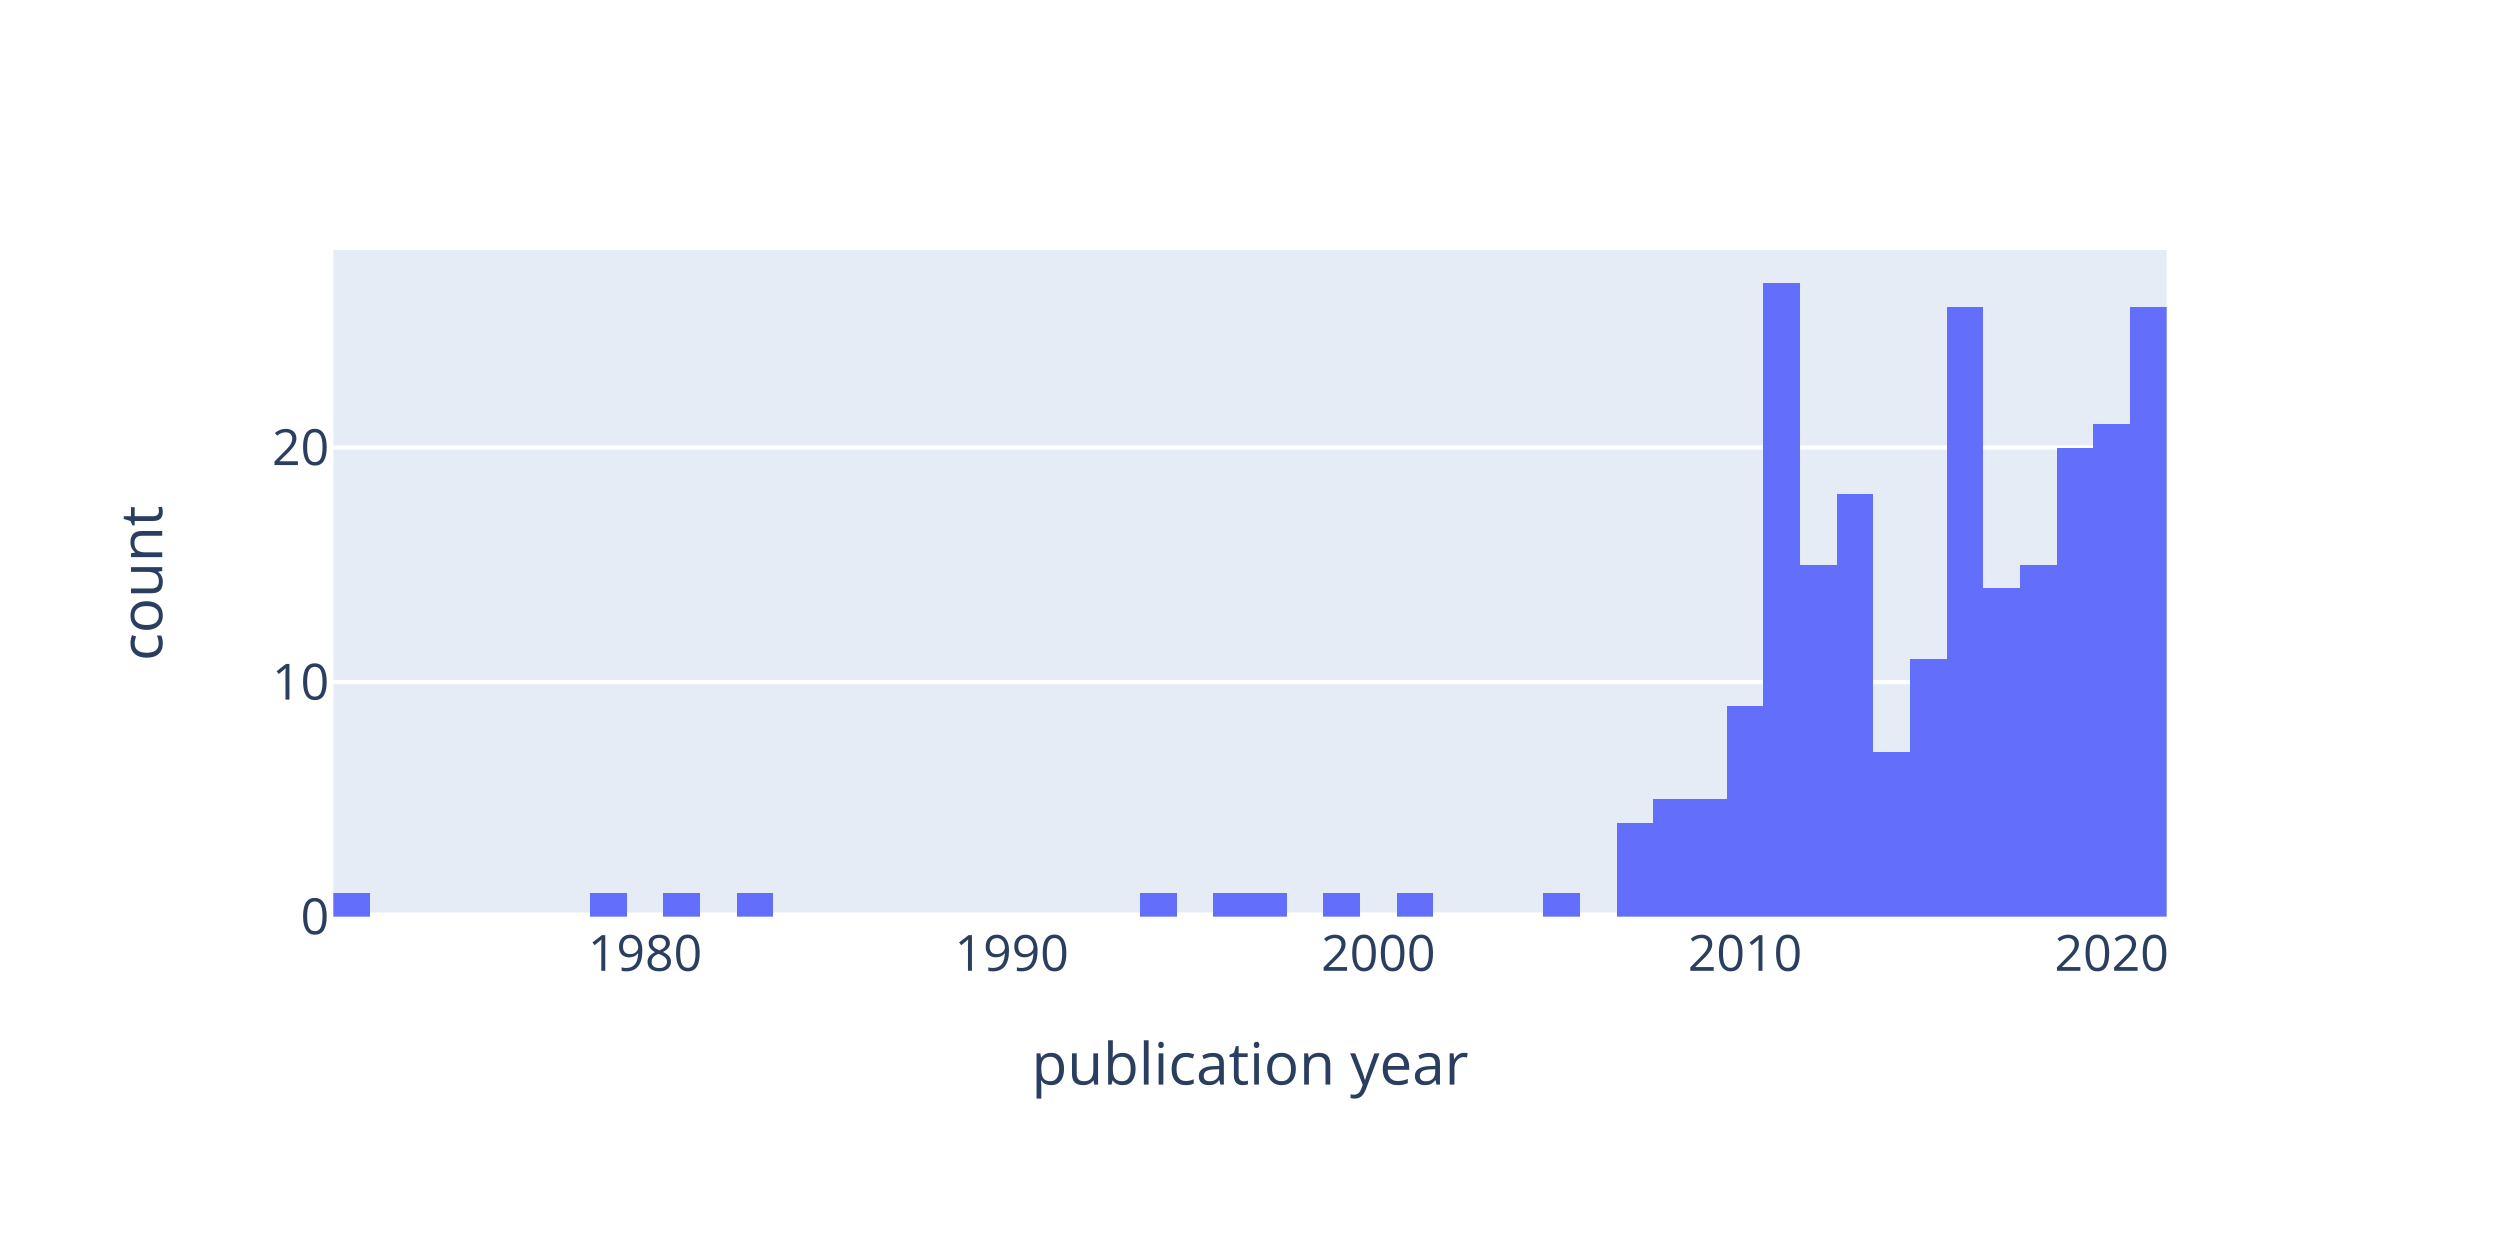
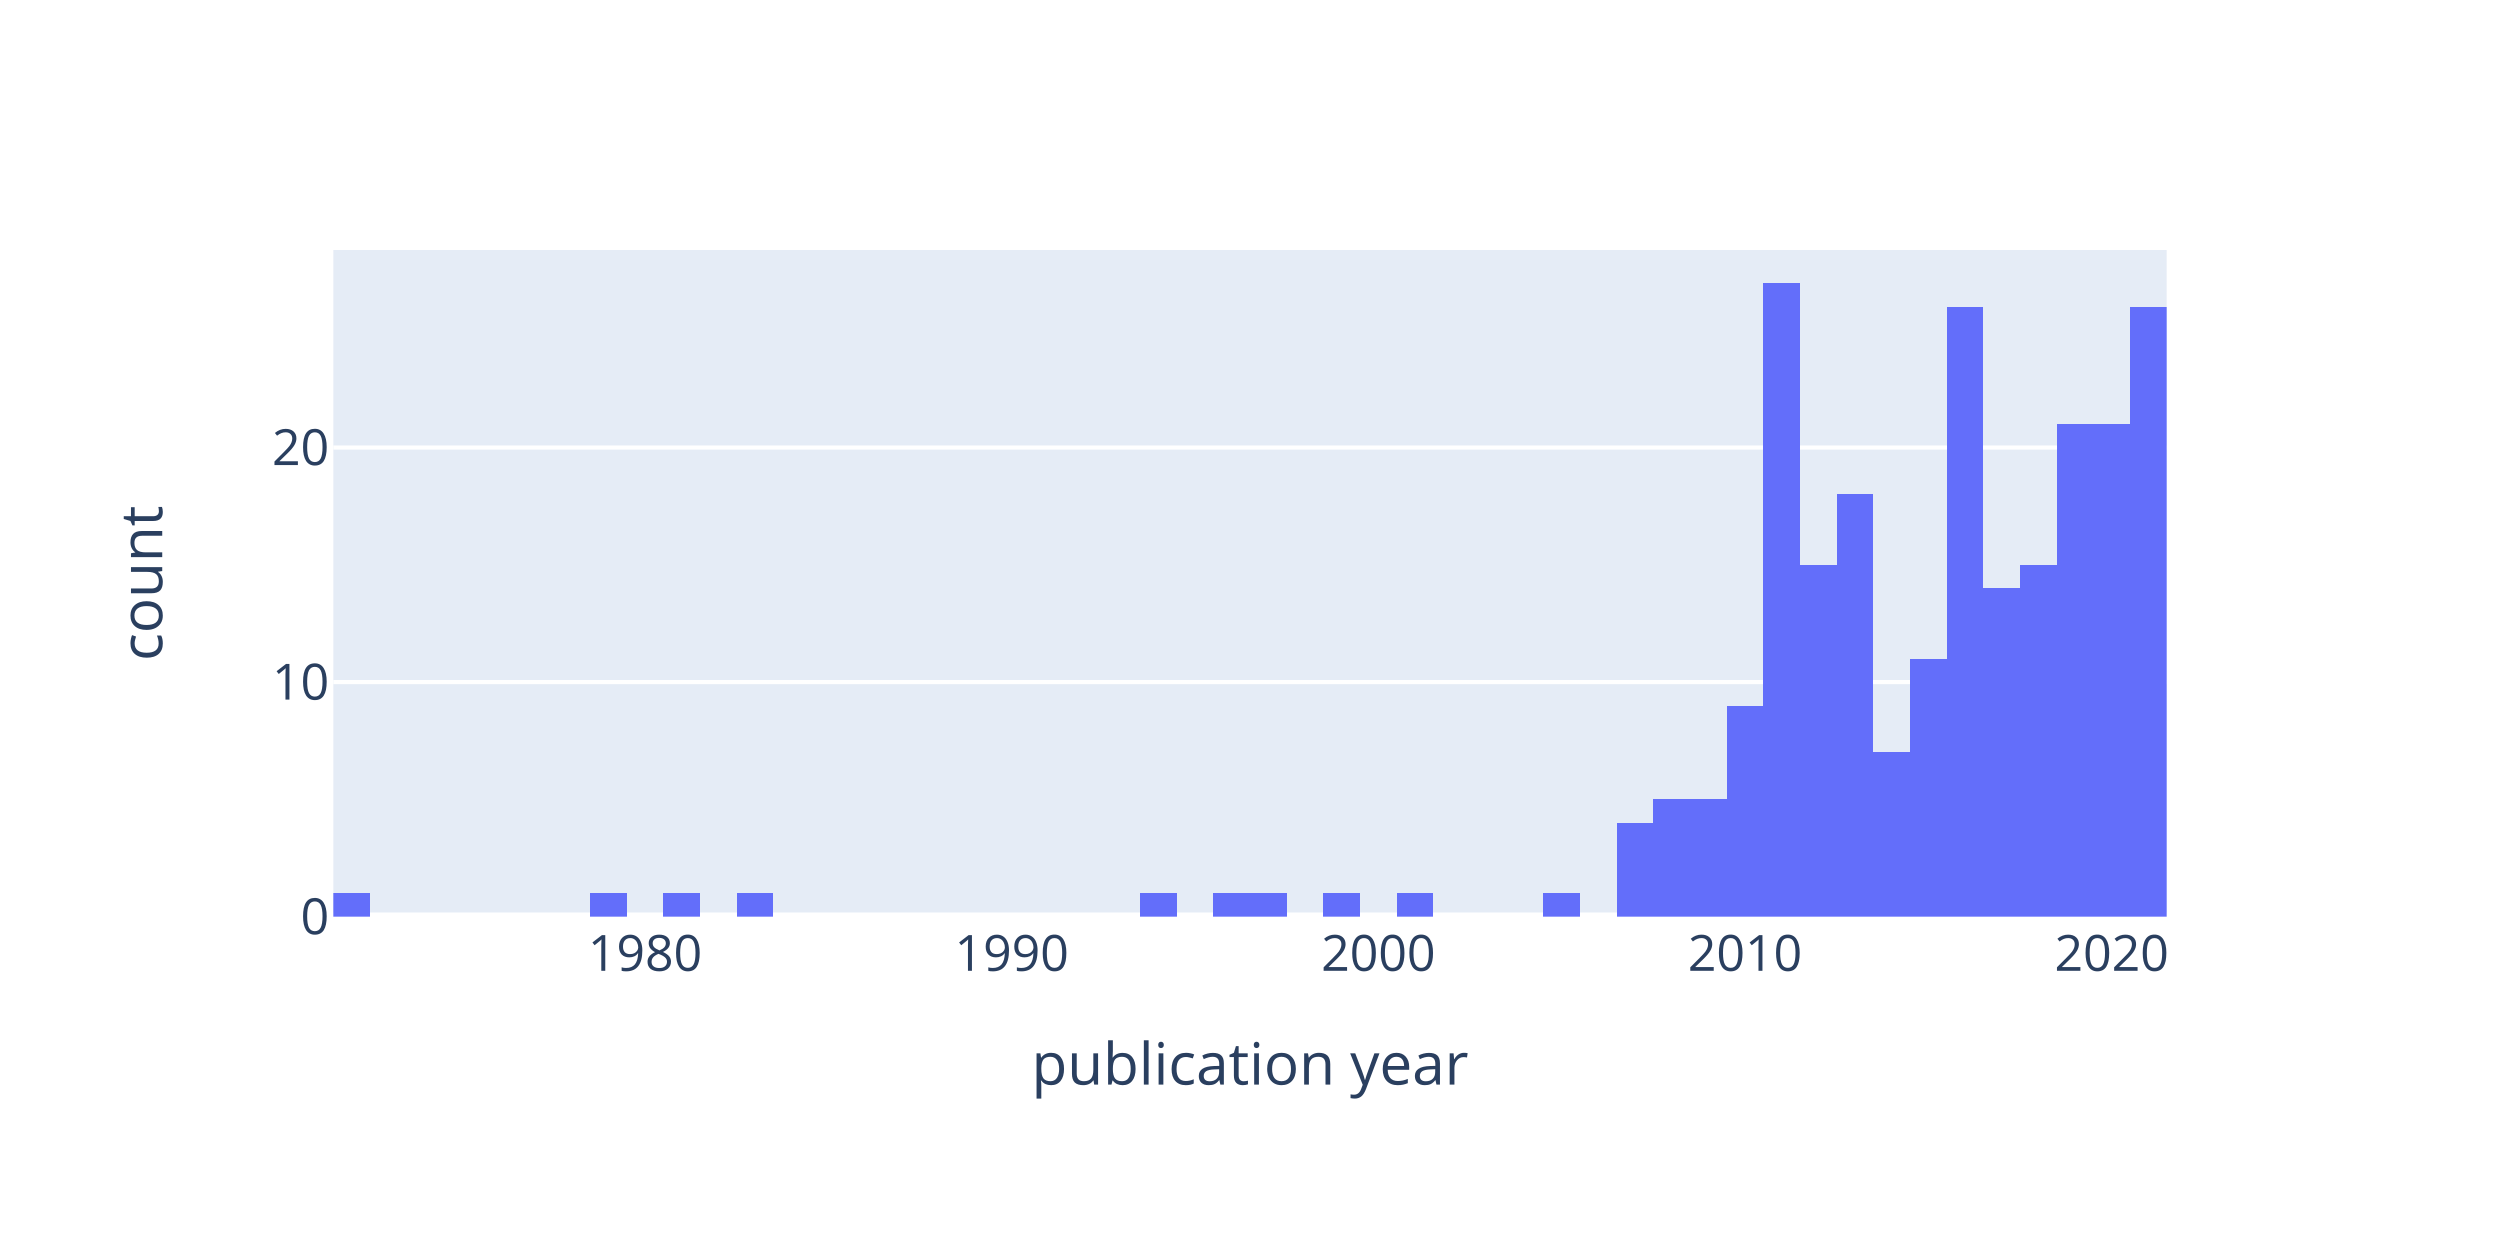
<svg xmlns="http://www.w3.org/2000/svg" class="main-svg" width="600" height="300" style="" viewBox="0 0 600 300">
  <rect x="0" y="0" width="600" height="300" style="fill: rgb(255, 255, 255); fill-opacity: 1;" />
-   <defs id="defs-2d5779">
+   <defs id="defs-13b1d2">
    <g class="clips">
-       <clipPath id="clip2d5779xyplot" class="plotclip">
+       <clipPath id="clip13b1d2xyplot" class="plotclip">
        <rect width="440" height="160" />
      </clipPath>
-       <clipPath class="axesclip" id="clip2d5779x">
+       <clipPath class="axesclip" id="clip13b1d2x">
        <rect x="80" y="0" width="440" height="300" />
      </clipPath>
-       <clipPath class="axesclip" id="clip2d5779y">
+       <clipPath class="axesclip" id="clip13b1d2y">
        <rect x="0" y="60" width="600" height="160" />
      </clipPath>
-       <clipPath class="axesclip" id="clip2d5779xy">
+       <clipPath class="axesclip" id="clip13b1d2xy">
        <rect x="80" y="60" width="440" height="160" />
      </clipPath>
    </g>
    <g class="gradients" />
    <g class="patterns" />
  </defs>
  <g class="bglayer">
    <rect class="bg" x="80" y="60" width="440" height="160" style="fill: rgb(229, 236, 246); fill-opacity: 1; stroke-width: 0;" />
  </g>
  <g class="layer-below">
    <g class="imagelayer" />
    <g class="shapelayer" />
  </g>
  <g class="cartesianlayer">
    <g class="subplot xy">
      <g class="layer-subplot">
        <g class="shapelayer" />
        <g class="imagelayer" />
      </g>
      <g class="gridlayer">
        <g class="x" />
        <g class="y">
          <path class="ygrid crisp" transform="translate(0,163.7)" d="M80,0h440" style="stroke: rgb(255, 255, 255); stroke-opacity: 1; stroke-width: 1px;" />
          <path class="ygrid crisp" transform="translate(0,107.41)" d="M80,0h440" style="stroke: rgb(255, 255, 255); stroke-opacity: 1; stroke-width: 1px;" />
        </g>
      </g>
      <g class="zerolinelayer">
        <path class="yzl zl crisp" transform="translate(0,220)" d="M80,0h440" style="stroke: rgb(255, 255, 255); stroke-opacity: 1; stroke-width: 2px;" />
      </g>
      <path class="xlines-below" />
      <path class="ylines-below" />
      <g class="overlines-below" />
      <g class="xaxislayer-below" />
      <g class="yaxislayer-below" />
      <g class="overaxes-below" />
-       <g class="plot" transform="translate(80,60)" clip-path="url(#clip2d5779xyplot)">
+       <g class="plot" transform="translate(80,60)" clip-path="url(#clip13b1d2xyplot)">
        <g class="barlayer mlayer">
          <g class="trace bars" shape-rendering="crispEdges" style="opacity: 1;">
            <g class="points">
              <g class="point">
                <path d="M0,160V154.37H8.8V160Z" style="vector-effect: non-scaling-stroke; opacity: 1; stroke-width: 0px; fill: rgb(99, 110, 250); fill-opacity: 1;" />
              </g>
              <g class="point">
                <path d="M0,0Z" style="vector-effect: non-scaling-stroke; opacity: 1; stroke-width: 0px; fill: rgb(99, 110, 250); fill-opacity: 1;" />
              </g>
              <g class="point">
                <path d="M0,0Z" style="vector-effect: non-scaling-stroke; opacity: 1; stroke-width: 0px; fill: rgb(99, 110, 250); fill-opacity: 1;" />
              </g>
              <g class="point">
                <path d="M0,0Z" style="vector-effect: non-scaling-stroke; opacity: 1; stroke-width: 0px; fill: rgb(99, 110, 250); fill-opacity: 1;" />
              </g>
              <g class="point">
                <path d="M0,0Z" style="vector-effect: non-scaling-stroke; opacity: 1; stroke-width: 0px; fill: rgb(99, 110, 250); fill-opacity: 1;" />
              </g>
              <g class="point">
                <path d="M0,0Z" style="vector-effect: non-scaling-stroke; opacity: 1; stroke-width: 0px; fill: rgb(99, 110, 250); fill-opacity: 1;" />
              </g>
              <g class="point">
                <path d="M0,0Z" style="vector-effect: non-scaling-stroke; opacity: 1; stroke-width: 0px; fill: rgb(99, 110, 250); fill-opacity: 1;" />
              </g>
              <g class="point">
                <path d="M61.6,160V154.37H70.4V160Z" style="vector-effect: non-scaling-stroke; opacity: 1; stroke-width: 0px; fill: rgb(99, 110, 250); fill-opacity: 1;" />
              </g>
              <g class="point">
                <path d="M0,0Z" style="vector-effect: non-scaling-stroke; opacity: 1; stroke-width: 0px; fill: rgb(99, 110, 250); fill-opacity: 1;" />
              </g>
              <g class="point">
                <path d="M79.2,160V154.37H88V160Z" style="vector-effect: non-scaling-stroke; opacity: 1; stroke-width: 0px; fill: rgb(99, 110, 250); fill-opacity: 1;" />
              </g>
              <g class="point">
                <path d="M0,0Z" style="vector-effect: non-scaling-stroke; opacity: 1; stroke-width: 0px; fill: rgb(99, 110, 250); fill-opacity: 1;" />
              </g>
              <g class="point">
                <path d="M96.8,160V154.37H105.6V160Z" style="vector-effect: non-scaling-stroke; opacity: 1; stroke-width: 0px; fill: rgb(99, 110, 250); fill-opacity: 1;" />
              </g>
              <g class="point">
                <path d="M0,0Z" style="vector-effect: non-scaling-stroke; opacity: 1; stroke-width: 0px; fill: rgb(99, 110, 250); fill-opacity: 1;" />
              </g>
              <g class="point">
                <path d="M0,0Z" style="vector-effect: non-scaling-stroke; opacity: 1; stroke-width: 0px; fill: rgb(99, 110, 250); fill-opacity: 1;" />
              </g>
              <g class="point">
                <path d="M0,0Z" style="vector-effect: non-scaling-stroke; opacity: 1; stroke-width: 0px; fill: rgb(99, 110, 250); fill-opacity: 1;" />
              </g>
              <g class="point">
                <path d="M0,0Z" style="vector-effect: non-scaling-stroke; opacity: 1; stroke-width: 0px; fill: rgb(99, 110, 250); fill-opacity: 1;" />
              </g>
              <g class="point">
                <path d="M0,0Z" style="vector-effect: non-scaling-stroke; opacity: 1; stroke-width: 0px; fill: rgb(99, 110, 250); fill-opacity: 1;" />
              </g>
              <g class="point">
                <path d="M0,0Z" style="vector-effect: non-scaling-stroke; opacity: 1; stroke-width: 0px; fill: rgb(99, 110, 250); fill-opacity: 1;" />
              </g>
              <g class="point">
                <path d="M0,0Z" style="vector-effect: non-scaling-stroke; opacity: 1; stroke-width: 0px; fill: rgb(99, 110, 250); fill-opacity: 1;" />
              </g>
              <g class="point">
                <path d="M0,0Z" style="vector-effect: non-scaling-stroke; opacity: 1; stroke-width: 0px; fill: rgb(99, 110, 250); fill-opacity: 1;" />
              </g>
              <g class="point">
                <path d="M0,0Z" style="vector-effect: non-scaling-stroke; opacity: 1; stroke-width: 0px; fill: rgb(99, 110, 250); fill-opacity: 1;" />
              </g>
              <g class="point">
                <path d="M0,0Z" style="vector-effect: non-scaling-stroke; opacity: 1; stroke-width: 0px; fill: rgb(99, 110, 250); fill-opacity: 1;" />
              </g>
              <g class="point">
                <path d="M193.6,160V154.37H202.4V160Z" style="vector-effect: non-scaling-stroke; opacity: 1; stroke-width: 0px; fill: rgb(99, 110, 250); fill-opacity: 1;" />
              </g>
              <g class="point">
                <path d="M0,0Z" style="vector-effect: non-scaling-stroke; opacity: 1; stroke-width: 0px; fill: rgb(99, 110, 250); fill-opacity: 1;" />
              </g>
              <g class="point">
                <path d="M211.2,160V154.37H220V160Z" style="vector-effect: non-scaling-stroke; opacity: 1; stroke-width: 0px; fill: rgb(99, 110, 250); fill-opacity: 1;" />
              </g>
              <g class="point">
                <path d="M220,160V154.37H228.8V160Z" style="vector-effect: non-scaling-stroke; opacity: 1; stroke-width: 0px; fill: rgb(99, 110, 250); fill-opacity: 1;" />
              </g>
              <g class="point">
                <path d="M0,0Z" style="vector-effect: non-scaling-stroke; opacity: 1; stroke-width: 0px; fill: rgb(99, 110, 250); fill-opacity: 1;" />
              </g>
              <g class="point">
                <path d="M237.6,160V154.37H246.4V160Z" style="vector-effect: non-scaling-stroke; opacity: 1; stroke-width: 0px; fill: rgb(99, 110, 250); fill-opacity: 1;" />
              </g>
              <g class="point">
                <path d="M0,0Z" style="vector-effect: non-scaling-stroke; opacity: 1; stroke-width: 0px; fill: rgb(99, 110, 250); fill-opacity: 1;" />
              </g>
              <g class="point">
                <path d="M255.2,160V154.37H264V160Z" style="vector-effect: non-scaling-stroke; opacity: 1; stroke-width: 0px; fill: rgb(99, 110, 250); fill-opacity: 1;" />
              </g>
              <g class="point">
                <path d="M0,0Z" style="vector-effect: non-scaling-stroke; opacity: 1; stroke-width: 0px; fill: rgb(99, 110, 250); fill-opacity: 1;" />
              </g>
              <g class="point">
                <path d="M0,0Z" style="vector-effect: non-scaling-stroke; opacity: 1; stroke-width: 0px; fill: rgb(99, 110, 250); fill-opacity: 1;" />
              </g>
              <g class="point">
                <path d="M0,0Z" style="vector-effect: non-scaling-stroke; opacity: 1; stroke-width: 0px; fill: rgb(99, 110, 250); fill-opacity: 1;" />
              </g>
              <g class="point">
                <path d="M290.4,160V154.37H299.2V160Z" style="vector-effect: non-scaling-stroke; opacity: 1; stroke-width: 0px; fill: rgb(99, 110, 250); fill-opacity: 1;" />
              </g>
              <g class="point">
                <path d="M0,0Z" style="vector-effect: non-scaling-stroke; opacity: 1; stroke-width: 0px; fill: rgb(99, 110, 250); fill-opacity: 1;" />
              </g>
              <g class="point">
                <path d="M308,160V137.48H316.8V160Z" style="vector-effect: non-scaling-stroke; opacity: 1; stroke-width: 0px; fill: rgb(99, 110, 250); fill-opacity: 1;" />
              </g>
              <g class="point">
                <path d="M316.8,160V131.85H325.6V160Z" style="vector-effect: non-scaling-stroke; opacity: 1; stroke-width: 0px; fill: rgb(99, 110, 250); fill-opacity: 1;" />
              </g>
              <g class="point">
                <path d="M325.6,160V131.85H334.4V160Z" style="vector-effect: non-scaling-stroke; opacity: 1; stroke-width: 0px; fill: rgb(99, 110, 250); fill-opacity: 1;" />
              </g>
              <g class="point">
                <path d="M334.4,160V109.33H343.2V160Z" style="vector-effect: non-scaling-stroke; opacity: 1; stroke-width: 0px; fill: rgb(99, 110, 250); fill-opacity: 1;" />
              </g>
              <g class="point">
                <path d="M343.2,160V8H352V160Z" style="vector-effect: non-scaling-stroke; opacity: 1; stroke-width: 0px; fill: rgb(99, 110, 250); fill-opacity: 1;" />
              </g>
              <g class="point">
                <path d="M352,160V75.56H360.8V160Z" style="vector-effect: non-scaling-stroke; opacity: 1; stroke-width: 0px; fill: rgb(99, 110, 250); fill-opacity: 1;" />
              </g>
              <g class="point">
                <path d="M360.8,160V58.67H369.6V160Z" style="vector-effect: non-scaling-stroke; opacity: 1; stroke-width: 0px; fill: rgb(99, 110, 250); fill-opacity: 1;" />
              </g>
              <g class="point">
                <path d="M369.6,160V120.59H378.4V160Z" style="vector-effect: non-scaling-stroke; opacity: 1; stroke-width: 0px; fill: rgb(99, 110, 250); fill-opacity: 1;" />
              </g>
              <g class="point">
                <path d="M378.4,160V98.07H387.2V160Z" style="vector-effect: non-scaling-stroke; opacity: 1; stroke-width: 0px; fill: rgb(99, 110, 250); fill-opacity: 1;" />
              </g>
              <g class="point">
                <path d="M387.2,160V13.63H396V160Z" style="vector-effect: non-scaling-stroke; opacity: 1; stroke-width: 0px; fill: rgb(99, 110, 250); fill-opacity: 1;" />
              </g>
              <g class="point">
                <path d="M396,160V81.19H404.8V160Z" style="vector-effect: non-scaling-stroke; opacity: 1; stroke-width: 0px; fill: rgb(99, 110, 250); fill-opacity: 1;" />
              </g>
              <g class="point">
                <path d="M404.8,160V75.56H413.6V160Z" style="vector-effect: non-scaling-stroke; opacity: 1; stroke-width: 0px; fill: rgb(99, 110, 250); fill-opacity: 1;" />
              </g>
              <g class="point">
-                 <path d="M413.6,160V47.41H422.4V160Z" style="vector-effect: non-scaling-stroke; opacity: 1; stroke-width: 0px; fill: rgb(99, 110, 250); fill-opacity: 1;" />
+                 <path d="M413.6,160V41.78H422.4V160Z" style="vector-effect: non-scaling-stroke; opacity: 1; stroke-width: 0px; fill: rgb(99, 110, 250); fill-opacity: 1;" />
              </g>
              <g class="point">
                <path d="M422.4,160V41.78H431.2V160Z" style="vector-effect: non-scaling-stroke; opacity: 1; stroke-width: 0px; fill: rgb(99, 110, 250); fill-opacity: 1;" />
              </g>
              <g class="point">
                <path d="M431.2,160V13.63H440V160Z" style="vector-effect: non-scaling-stroke; opacity: 1; stroke-width: 0px; fill: rgb(99, 110, 250); fill-opacity: 1;" />
              </g>
            </g>
          </g>
        </g>
      </g>
      <g class="overplot" />
      <path class="xlines-above crisp" d="M0,0" style="fill: none;" />
      <path class="ylines-above crisp" d="M0,0" style="fill: none;" />
      <g class="overlines-above" />
      <g class="xaxislayer-above">
        <g class="xtick">
          <text text-anchor="middle" x="0" y="233" transform="translate(154.8,0)" style="font-family: 'Open Sans', verdana, arial, sans-serif; font-size: 12px; fill: rgb(42, 63, 95); fill-opacity: 1; white-space: pre; opacity: 1;">1980</text>
        </g>
        <g class="xtick">
          <text text-anchor="middle" x="0" y="233" style="font-family: 'Open Sans', verdana, arial, sans-serif; font-size: 12px; fill: rgb(42, 63, 95); fill-opacity: 1; white-space: pre; opacity: 1;" transform="translate(242.8,0)">1990</text>
        </g>
        <g class="xtick">
          <text text-anchor="middle" x="0" y="233" style="font-family: 'Open Sans', verdana, arial, sans-serif; font-size: 12px; fill: rgb(42, 63, 95); fill-opacity: 1; white-space: pre; opacity: 1;" transform="translate(330.8,0)">2000</text>
        </g>
        <g class="xtick">
          <text text-anchor="middle" x="0" y="233" style="font-family: 'Open Sans', verdana, arial, sans-serif; font-size: 12px; fill: rgb(42, 63, 95); fill-opacity: 1; white-space: pre; opacity: 1;" transform="translate(418.8,0)">2010</text>
        </g>
        <g class="xtick">
          <text text-anchor="middle" x="0" y="233" style="font-family: 'Open Sans', verdana, arial, sans-serif; font-size: 12px; fill: rgb(42, 63, 95); fill-opacity: 1; white-space: pre; opacity: 1;" transform="translate(506.8,0)">2020</text>
        </g>
      </g>
      <g class="yaxislayer-above">
        <g class="ytick">
          <text text-anchor="end" x="79" y="4.2" transform="translate(0,220)" style="font-family: 'Open Sans', verdana, arial, sans-serif; font-size: 12px; fill: rgb(42, 63, 95); fill-opacity: 1; white-space: pre; opacity: 1;">0</text>
        </g>
        <g class="ytick">
          <text text-anchor="end" x="79" y="4.2" style="font-family: 'Open Sans', verdana, arial, sans-serif; font-size: 12px; fill: rgb(42, 63, 95); fill-opacity: 1; white-space: pre; opacity: 1;" transform="translate(0,163.7)">10</text>
        </g>
        <g class="ytick">
          <text text-anchor="end" x="79" y="4.2" style="font-family: 'Open Sans', verdana, arial, sans-serif; font-size: 12px; fill: rgb(42, 63, 95); fill-opacity: 1; white-space: pre; opacity: 1;" transform="translate(0,107.41)">20</text>
        </g>
      </g>
      <g class="overaxes-above" />
    </g>
  </g>
  <g class="polarlayer" />
  <g class="ternarylayer" />
  <g class="geolayer" />
  <g class="funnelarealayer" />
  <g class="pielayer" />
  <g class="iciclelayer" />
  <g class="treemaplayer" />
  <g class="sunburstlayer" />
  <g class="glimages" />
-   <defs id="topdefs-2d5779">
+   <defs id="topdefs-13b1d2">
    <g class="clips" />
  </defs>
  <g class="layer-above">
    <g class="imagelayer" />
    <g class="shapelayer" />
  </g>
  <g class="infolayer">
    <g class="g-gtitle" />
    <g class="g-xtitle">
      <text class="xtitle" x="300" y="260.3" text-anchor="middle" style="font-family: 'Open Sans', verdana, arial, sans-serif; font-size: 14px; fill: rgb(42, 63, 95); opacity: 1; font-weight: normal; white-space: pre;">publication year</text>
    </g>
    <g class="g-ytitle">
      <text class="ytitle" transform="rotate(-90,38.93438,140)" x="38.934" y="140" text-anchor="middle" style="font-family: 'Open Sans', verdana, arial, sans-serif; font-size: 14px; fill: rgb(42, 63, 95); opacity: 1; font-weight: normal; white-space: pre;">count</text>
    </g>
  </g>
</svg>
